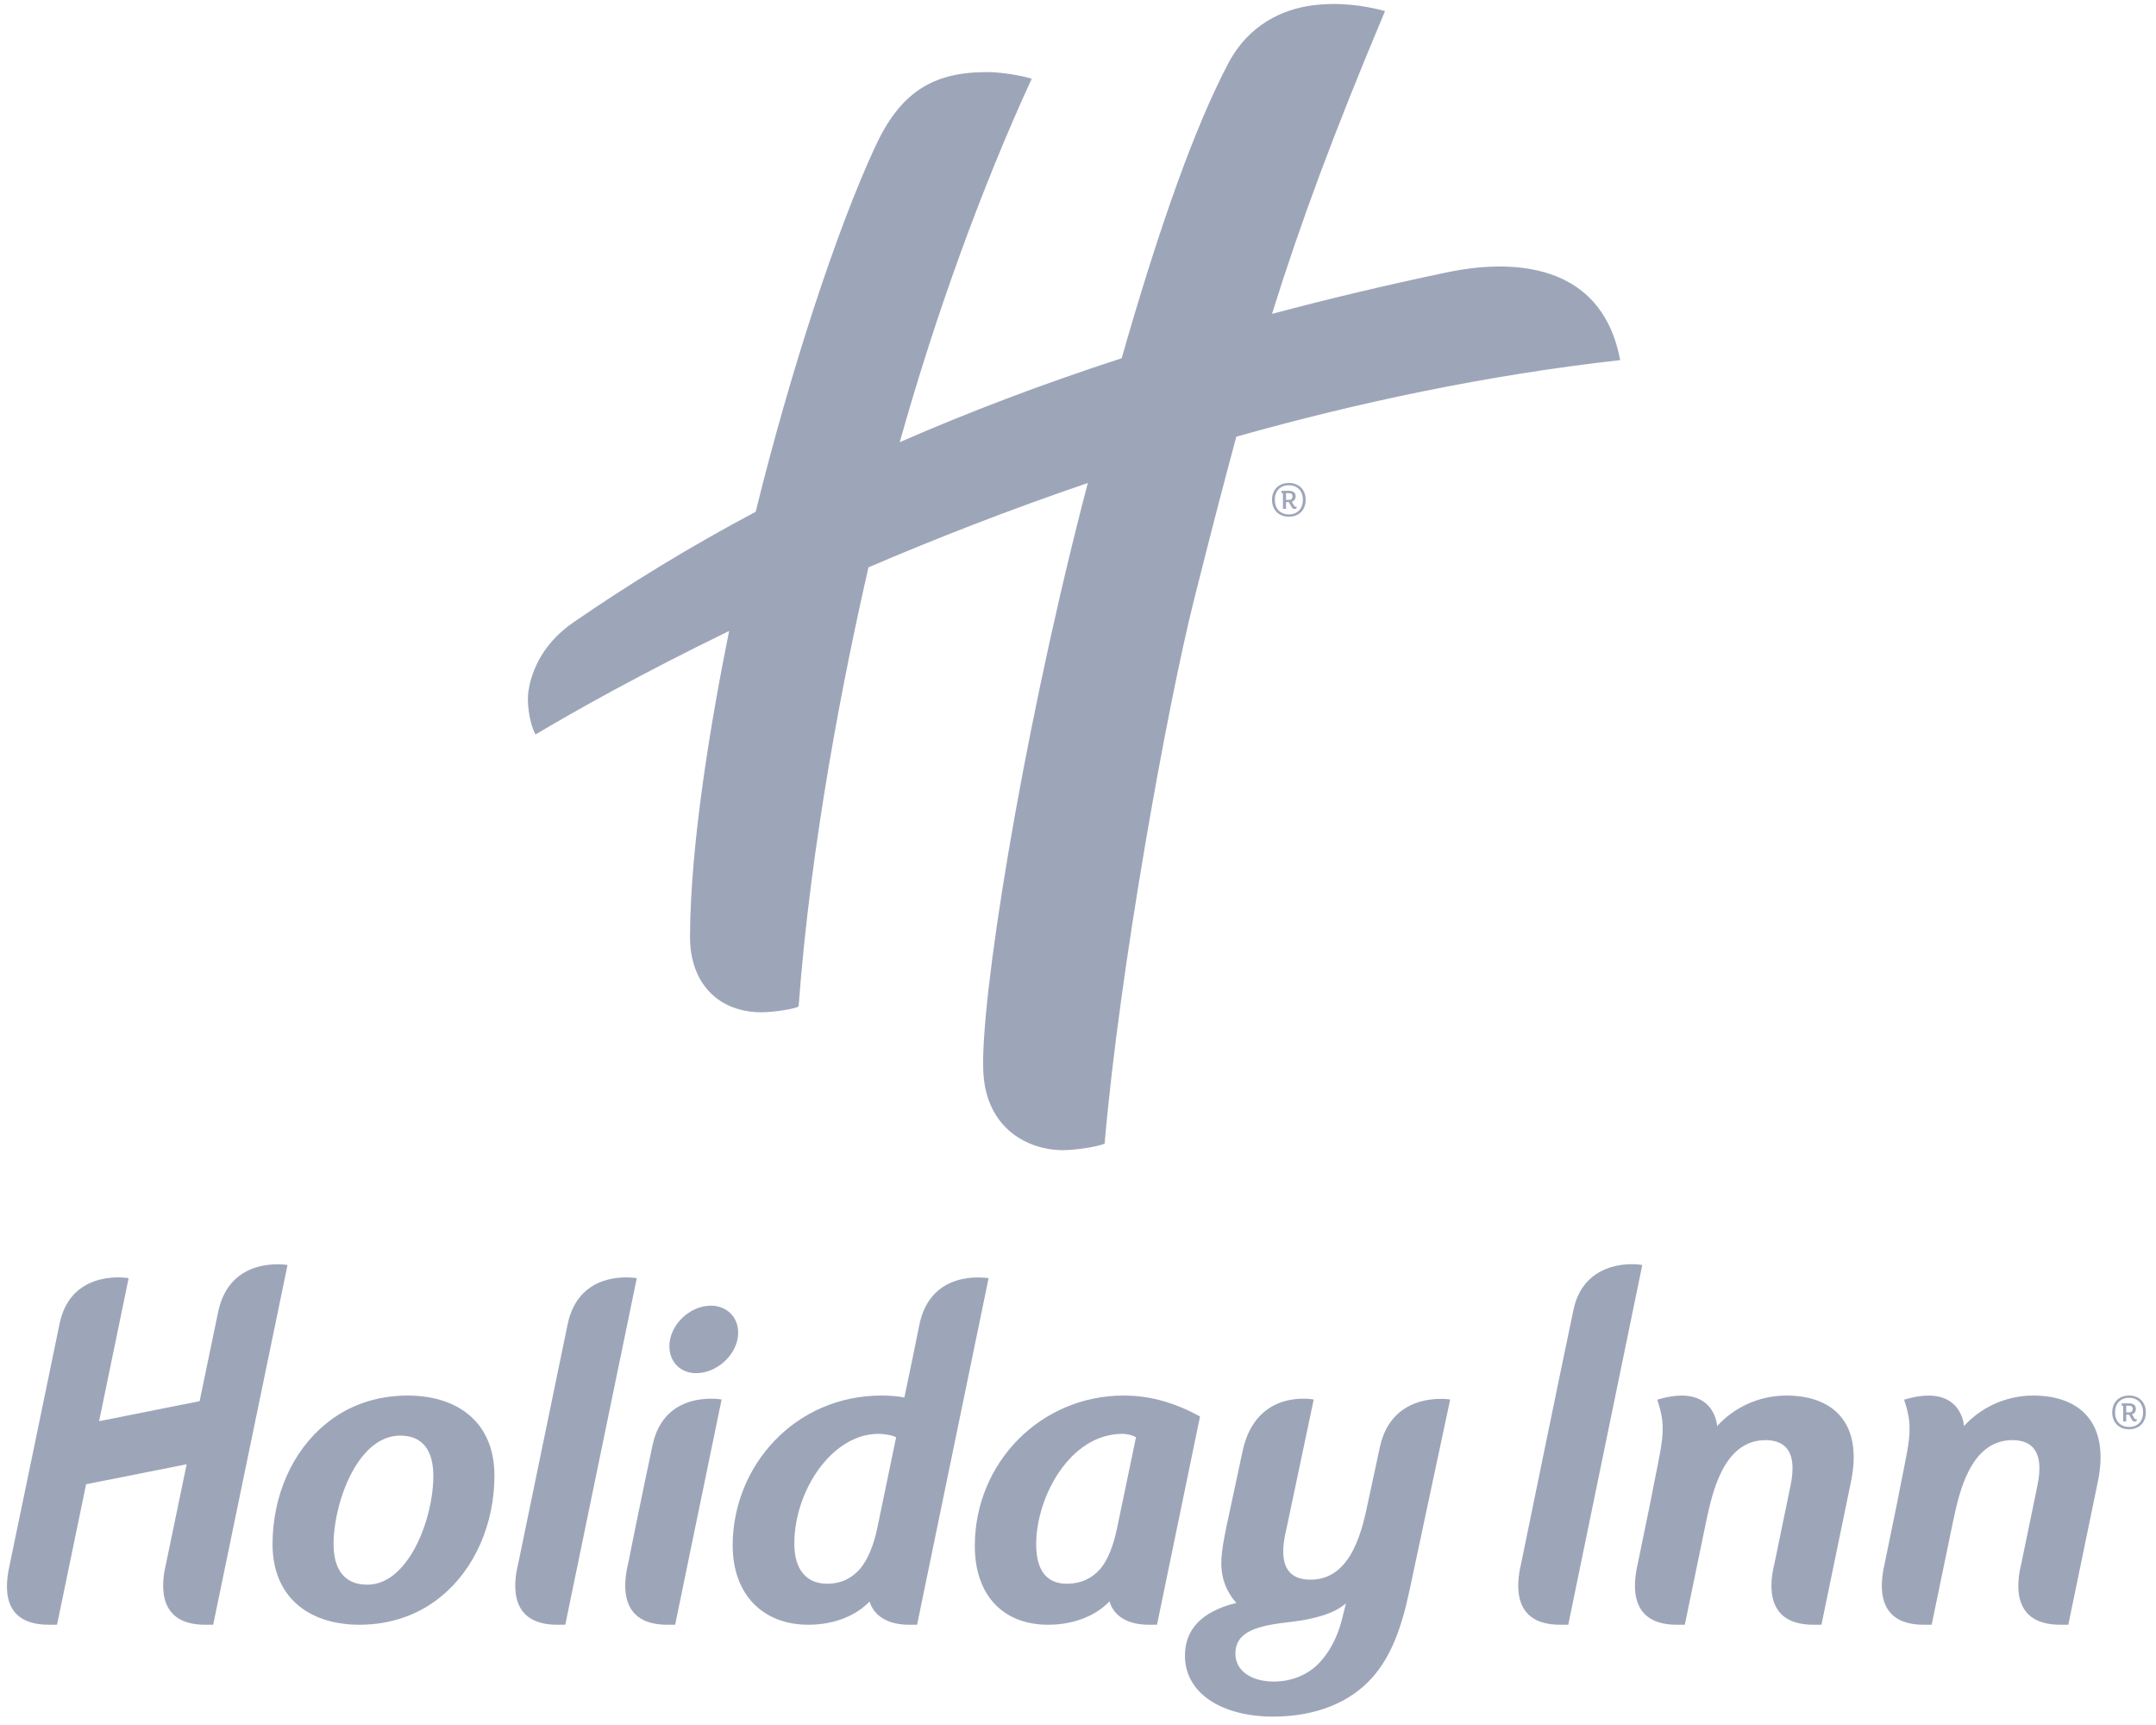
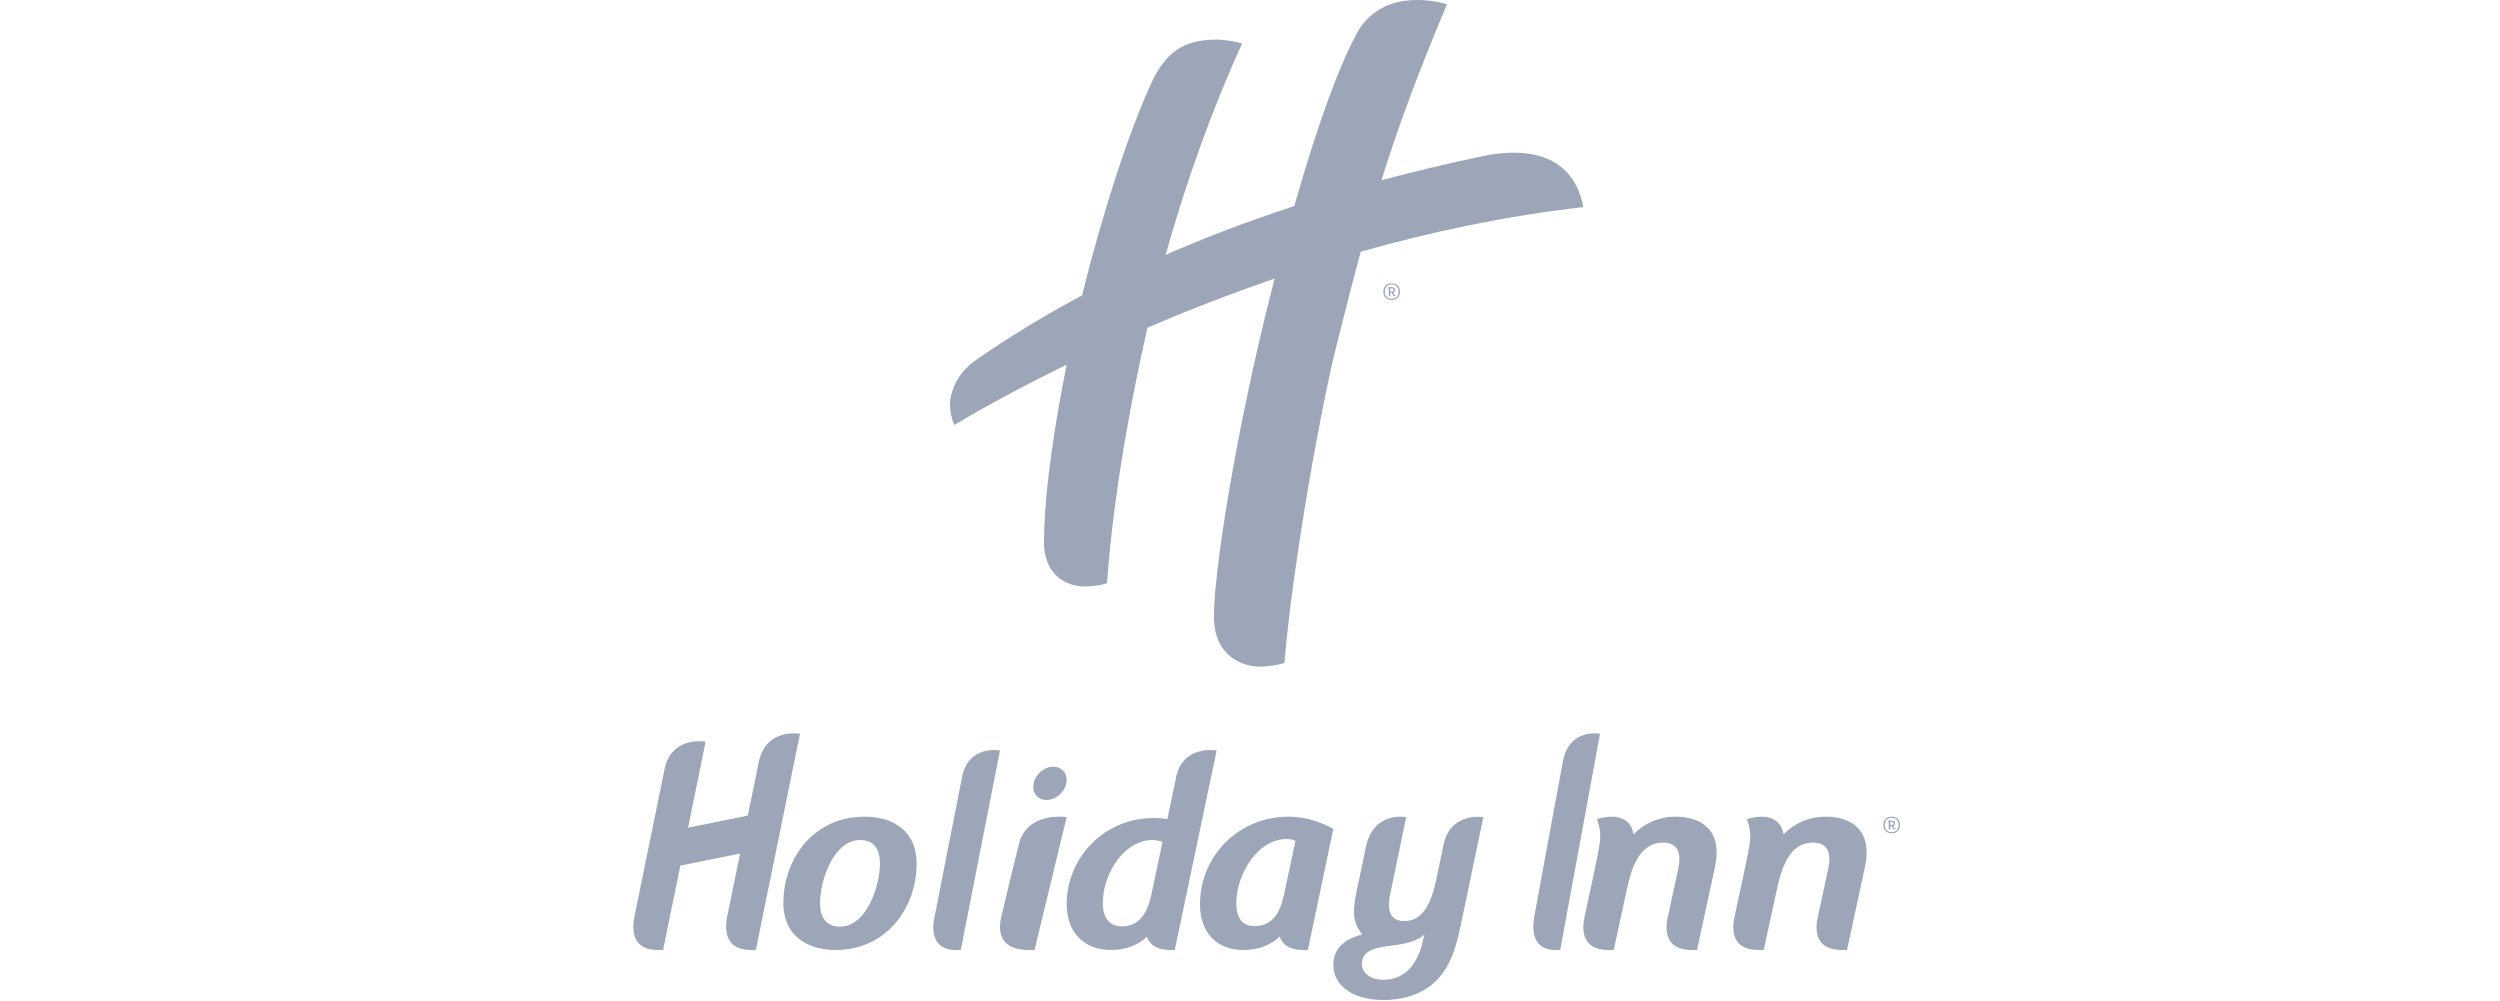
- <svg xmlns="http://www.w3.org/2000/svg" width="135px" height="108px" viewBox="0 0 135 108" version="1.1">
-   <g id="Page-1" stroke="none" stroke-width="1" fill="none" fill-rule="evenodd">
-     <g id="iPhone-X" transform="translate(-1125, -3344)" fill="#9DA6B9" fill-rule="nonzero">
-       <g id="holiday-inn-seeklogo.com" transform="translate(1125, 3344)">
-         <path d="M101.449,22.546 C100.085,15.304 92.586,16.633 90.52,17.068 C86.714,17.868 83.096,18.732 79.648,19.651 C81.45,13.888 83.533,8.285 86.726,0.692 C85.402,0.342 83.912,0.122 82.226,0.33 C80.321,0.565 78.187,1.542 76.914,3.959 C74.873,7.834 72.666,13.926 70.234,22.429 C65.206,24.064 60.591,25.825 56.339,27.683 C58.574,19.713 61.495,11.675 64.602,4.932 C63.951,4.723 62.703,4.513 61.801,4.513 C58.359,4.513 56.358,5.814 54.796,9.193 C52.36,14.448 49.474,23.303 47.318,32.039 C43.123,34.272 39.333,36.6 35.879,38.984 C33.734,40.463 33.211,42.403 33.085,43.289 C32.988,43.906 33.114,45.201 33.53,45.987 C35.871,44.589 40.06,42.223 45.655,39.504 C44.535,45.052 43.231,52.75 43.205,58.621 C43.192,61.619 45.039,63.377 47.681,63.377 C48.408,63.377 49.846,63.168 50.007,63.002 C50.77,52.713 52.828,42.303 54.381,35.52 C58.544,33.738 63.154,31.931 68.114,30.238 C67.994,30.701 67.875,31.157 67.754,31.631 C63.927,46.596 61.36,62.726 61.571,67.103 C61.742,70.651 64.352,72.01 66.567,72.01 C67.26,72.01 68.678,71.819 69.168,71.598 C70.104,60.628 73.138,44.012 74.759,37.577 C75.726,33.74 76.579,30.411 77.415,27.34 C84.948,25.217 93.052,23.488 101.449,22.546 Z" id="XMLID_93_" />
-         <path d="M44.512,81.746 C43.197,81.746 41.914,82.947 41.914,84.289 C41.914,85.287 42.626,85.973 43.594,85.973 C44.91,85.973 46.222,84.774 46.222,83.432 C46.222,82.438 45.48,81.746 44.512,81.746 Z" id="XMLID_92_" />
-         <path d="M35.54,82.924 C34.803,86.519 32.459,97.844 32.459,97.844 C32.313,98.467 31.474,101.723 34.881,101.723 L35.396,101.723 L39.873,80.025 C39.873,80.025 36.271,79.359 35.54,82.924 Z" id="XMLID_91_" />
-         <path d="M40.861,90.476 C40.108,93.992 39.341,97.844 39.341,97.844 C39.202,98.467 38.361,101.723 41.771,101.723 L42.275,101.723 L45.185,87.618 C45.052,87.601 41.603,87.015 40.861,90.476 Z" id="XMLID_90_" />
-         <path d="M25.512,87.373 C23.514,87.373 21.745,88.029 20.404,89.145 C18.293,90.854 17.065,93.679 17.065,96.672 C17.065,100.009 19.348,101.723 22.517,101.723 C24.514,101.723 26.282,101.065 27.62,99.951 C29.731,98.241 30.96,95.393 30.96,92.39 C30.96,89.055 28.676,87.373 25.512,87.373 Z M25.365,97.868 C24.737,98.67 23.941,99.214 22.999,99.214 C21.485,99.214 20.887,98.156 20.887,96.672 C20.887,95.074 21.485,92.706 22.659,91.226 C23.283,90.425 24.116,89.882 25.059,89.882 C26.567,89.882 27.134,90.941 27.134,92.422 C27.134,94.022 26.539,96.391 25.365,97.868 Z" id="XMLID_87_" />
-         <path d="M98.528,81.989 C97.965,84.625 95.257,97.841 95.257,97.841 C95.086,98.601 94.337,101.723 97.681,101.723 L98.198,101.723 L102.833,79.2 C101.951,79.043 99.154,79.062 98.528,81.989 Z" id="XMLID_86_" />
-         <path d="M111.862,87.373 C110.053,87.373 108.508,88.188 107.521,89.284 C107.521,89.284 107.39,86.541 103.768,87.632 C104.422,89.552 104.065,90.228 103.33,94.1 L102.562,97.844 C102.43,98.489 101.583,101.723 104.992,101.723 C105.172,101.723 105.496,101.723 105.496,101.723 L106.842,95.218 C107.216,93.475 107.912,90.165 110.55,90.165 C111.862,90.165 112.533,90.981 112.122,92.983 L111.12,97.838 C110.978,98.461 110.115,101.723 113.546,101.723 L114.052,101.723 L115.886,92.839 C116.701,89.039 114.727,87.373 111.862,87.373 Z" id="XMLID_85_" />
-         <path d="M13.656,82.152 C13.487,82.976 13.111,84.775 12.5,87.724 L6.206,88.978 L8.054,80.025 C7.482,79.922 4.361,79.674 3.72,82.924 C3.52,83.941 0.632,97.843 0.632,97.843 C0.487,98.567 -0.356,101.723 3.049,101.723 L3.572,101.723 L5.391,92.927 L11.688,91.675 C11.061,94.699 10.408,97.843 10.408,97.843 C10.269,98.469 9.429,101.723 12.837,101.723 L13.349,101.723 L18.004,79.2 C18.004,79.2 14.396,78.554 13.656,82.152 Z" id="XMLID_84_" />
-         <path d="M127.32,87.373 C125.511,87.373 123.966,88.188 122.978,89.284 C122.978,89.284 122.848,86.541 119.226,87.632 C119.88,89.552 119.523,90.228 118.788,94.1 L118.02,97.844 C117.888,98.489 117.041,101.723 120.45,101.723 C120.63,101.723 120.954,101.723 120.954,101.723 L122.3,95.218 C122.674,93.475 123.37,90.165 126.008,90.165 C127.319,90.165 127.991,90.981 127.58,92.983 L126.578,97.838 C126.435,98.461 125.573,101.723 129.004,101.723 L129.51,101.723 L131.344,92.839 C132.159,89.039 130.185,87.373 127.32,87.373 Z" id="XMLID_83_" />
-         <path d="M54.919,95.732 C54.692,96.759 54.349,97.643 53.837,98.241 C53.322,98.812 52.69,99.154 51.781,99.154 C50.498,99.154 49.737,98.272 49.737,96.645 C49.737,93.338 52.091,89.772 55.003,89.772 C55.43,89.772 55.912,89.871 56.111,89.989 L54.919,95.732 Z M57.557,82.987 C57.221,84.69 56.591,87.668 56.626,87.5 C56.285,87.417 55.741,87.373 55.2,87.373 C49.756,87.373 45.877,91.794 45.877,96.759 C45.877,99.812 47.754,101.723 50.612,101.723 C52.325,101.723 53.654,101.1 54.448,100.27 C54.778,101.307 55.776,101.723 56.919,101.723 L57.425,101.723 L61.902,80.025 C61.602,79.986 58.246,79.491 57.557,82.987 Z" id="XMLID_80_" />
-         <path d="M70.362,87.373 C65.172,87.373 61.039,91.57 61.039,96.788 C61.039,99.843 62.777,101.723 65.631,101.723 C67.343,101.723 68.696,101.089 69.467,100.259 C69.797,101.325 70.803,101.723 71.943,101.723 L72.448,101.723 L75.14,88.684 C73.69,87.891 72.148,87.373 70.362,87.373 Z M69.933,95.732 C69.711,96.759 69.393,97.643 68.882,98.241 C68.371,98.812 67.709,99.154 66.795,99.154 C65.512,99.154 64.882,98.297 64.882,96.672 C64.882,93.763 66.972,89.772 70.282,89.772 C70.621,89.772 70.895,89.864 71.133,89.981 L69.933,95.732 Z" id="XMLID_77_" />
-         <path d="M85.701,93.859 C85.332,95.594 84.719,98.901 82.055,98.901 C79.68,98.901 80.435,96.278 80.578,95.594 L82.26,87.621 C82.26,87.621 78.653,86.892 77.805,90.857 C76.956,94.822 76.816,95.478 76.816,95.478 C76.644,96.311 76.473,97.161 76.473,97.876 C76.473,98.901 76.842,99.722 77.415,100.355 C75.222,100.897 74.196,102.031 74.196,103.658 C74.196,106.054 76.564,107.475 79.72,107.475 C82.427,107.475 84.569,106.563 85.931,105.025 C87.043,103.772 87.729,102.06 88.243,99.641 L90.804,87.621 C90.804,87.621 87.173,87.01 86.399,90.612 C85.626,94.214 85.701,93.859 85.701,93.859 Z M84.023,101.407 C83.737,102.524 83.223,103.516 82.486,104.233 C81.775,104.911 80.804,105.281 79.75,105.281 C78.439,105.281 77.356,104.655 77.356,103.543 C77.356,102.122 78.754,101.777 80.804,101.548 C82.26,101.382 83.541,101.035 84.277,100.381 L84.023,101.407 Z" id="XMLID_74_" />
-         <path d="M133.542,88.21 C133.542,88.34 133.483,88.428 133.304,88.428 L133.136,88.428 L133.136,88.009 L133.278,88.009 C133.457,88.009 133.542,88.058 133.542,88.21 M133.798,88.834 C133.772,88.85 133.74,88.859 133.714,88.859 C133.691,88.859 133.674,88.853 133.648,88.808 L133.499,88.544 C133.658,88.496 133.74,88.376 133.74,88.204 C133.74,87.97 133.564,87.862 133.304,87.862 L132.85,87.862 L132.85,88.009 L132.944,88.009 L132.944,88.996 L133.136,88.996 L133.136,88.57 L133.311,88.57 L133.493,88.889 C133.542,88.976 133.594,89.002 133.678,89.002 C133.717,89.002 133.759,88.986 133.788,88.967 L133.798,88.834 Z M134.191,88.428 C134.191,88.999 133.837,89.34 133.314,89.34 C132.791,89.34 132.437,88.999 132.437,88.428 C132.437,87.856 132.791,87.515 133.314,87.515 C133.837,87.515 134.191,87.856 134.191,88.428 M134.366,88.428 C134.366,87.801 133.954,87.372 133.314,87.372 C132.675,87.372 132.259,87.801 132.259,88.428 C132.259,89.054 132.675,89.486 133.314,89.486 C133.954,89.486 134.366,89.054 134.366,88.428" id="XMLID_69_" />
-         <path d="M80.931,31.076 C80.931,31.205 80.872,31.293 80.694,31.293 L80.525,31.293 L80.525,30.874 L80.668,30.874 C80.846,30.874 80.931,30.923 80.931,31.076 M81.188,31.699 C81.162,31.715 81.129,31.725 81.103,31.725 C81.08,31.725 81.064,31.718 81.038,31.673 L80.889,31.41 C81.048,31.361 81.129,31.241 81.129,31.069 C81.129,30.835 80.954,30.728 80.694,30.728 L80.239,30.728 L80.239,30.874 L80.333,30.874 L80.333,31.861 L80.525,31.861 L80.525,31.436 L80.7,31.436 L80.882,31.754 C80.931,31.842 80.983,31.868 81.067,31.868 C81.106,31.868 81.148,31.852 81.178,31.832 L81.188,31.699 Z M81.58,31.293 C81.58,31.864 81.226,32.206 80.704,32.206 C80.181,32.206 79.827,31.864 79.827,31.293 C79.827,30.722 80.181,30.381 80.704,30.381 C81.226,30.381 81.58,30.722 81.58,31.293 M81.756,31.293 C81.756,30.667 81.343,30.238 80.704,30.238 C80.064,30.238 79.648,30.667 79.648,31.293 C79.648,31.92 80.064,32.352 80.704,32.352 C81.343,32.352 81.756,31.92 81.756,31.293" id="XMLID_64_" />
-       </g>
+ <svg xmlns="http://www.w3.org/2000/svg" width="150px" height="60px" viewBox="0 0 150 60" version="1.1">
+   <g id="Artboard" stroke="none" stroke-width="1" fill="none" fill-rule="evenodd">
+     <g id="holiday-inn-seeklogo.com" transform="translate(38, 0)" fill="#9DA6B9" fill-rule="nonzero">
+       <path d="M57,12.428 C56.242,8.392 52.075,9.133 50.928,9.375 C48.813,9.821 46.803,10.303 44.887,10.815 C45.889,7.602 47.046,4.48 48.82,0.247 C48.084,0.052 47.256,-0.071 46.32,0.045 C45.261,0.176 44.076,0.721 43.368,2.068 C42.234,4.228 41.008,7.624 39.657,12.363 C36.864,13.275 34.3,14.256 31.937,15.292 C33.179,10.85 34.801,6.369 36.528,2.61 C36.166,2.494 35.473,2.377 34.972,2.377 C33.059,2.377 31.947,3.102 31.08,4.985 C29.726,7.914 28.123,12.851 26.925,17.72 C24.595,18.965 22.489,20.262 20.569,21.591 C19.378,22.416 19.087,23.497 19.017,23.991 C18.963,24.335 19.034,25.056 19.265,25.495 C20.565,24.715 22.893,23.397 26.001,21.881 C25.379,24.973 24.655,29.264 24.64,32.537 C24.633,34.208 25.659,35.188 27.127,35.188 C27.531,35.188 28.329,35.071 28.419,34.979 C28.843,29.244 29.987,23.441 30.849,19.66 C33.162,18.667 35.724,17.66 38.479,16.716 C38.412,16.974 38.346,17.228 38.279,17.492 C36.153,25.834 34.727,34.825 34.844,37.265 C34.939,39.242 36.389,40 37.62,40 C38.005,40 38.793,39.894 39.065,39.77 C39.585,33.656 41.27,24.394 42.171,20.807 C42.708,18.668 43.182,16.813 43.647,15.101 C47.832,13.918 52.334,12.954 57,12.428 Z" id="XMLID_93_" />
+       <path d="M25.206,46 C24.595,46 24,46.568 24,47.203 C24,47.675 24.331,48 24.78,48 C25.391,48 26,47.433 26,46.798 C26,46.327 25.655,46 25.206,46 Z" id="XMLID_92_" />
+       <path d="M19.723,46.627 C19.335,48.611 18.103,54.859 18.103,54.859 C18.027,55.203 17.586,57 19.376,57 L19.647,57 L22,45.027 C22,45.027 20.107,44.66 19.723,46.627 Z" id="XMLID_91_" />
+       <path d="M23.135,50.643 C22.635,52.63 22.127,54.807 22.127,54.807 C22.035,55.159 21.478,57 23.737,57 L24.071,57 L26,49.027 C25.911,49.017 23.626,48.686 23.135,50.643 Z" id="XMLID_90_" />
+       <path d="M13.864,49 C12.713,49 11.694,49.366 10.923,49.988 C9.707,50.941 9,52.516 9,54.184 C9,56.044 10.315,57 12.139,57 C13.289,57 14.307,56.633 15.077,56.012 C16.293,55.059 17,53.471 17,51.797 C17,49.938 15.685,49 13.864,49 Z M13.779,54.851 C13.417,55.298 12.959,55.601 12.417,55.601 C11.545,55.601 11.2,55.012 11.2,54.184 C11.2,53.293 11.545,51.973 12.221,51.148 C12.58,50.702 13.06,50.399 13.602,50.399 C14.471,50.399 14.797,50.989 14.797,51.815 C14.797,52.707 14.455,54.027 13.779,54.851 Z" id="XMLID_87_" />
+       <path d="M55.783,45.636 C55.493,47.154 54.099,54.765 54.099,54.765 C54.011,55.202 53.625,57 55.347,57 L55.613,57 L58,44.03 C57.546,43.94 56.105,43.95 55.783,45.636 Z" id="XMLID_86_" />
+       <path d="M62.541,49 C61.485,49 60.583,49.455 60.006,50.066 C60.006,50.066 59.93,48.536 57.814,49.145 C58.197,50.215 57.988,50.592 57.559,52.75 L57.11,54.837 C57.033,55.197 56.538,57 58.53,57 C58.635,57 58.824,57 58.824,57 L59.61,53.374 C59.828,52.402 60.235,50.557 61.776,50.557 C62.541,50.557 62.934,51.012 62.693,52.128 L62.109,54.834 C62.025,55.182 61.522,57 63.525,57 L63.821,57 L64.892,52.047 C65.368,49.929 64.215,49 62.541,49 Z" id="XMLID_85_" />
+       <path d="M7.526,45.726 C7.429,46.201 7.215,47.238 6.868,48.936 L3.285,49.658 L4.337,44.501 C4.011,44.442 2.235,44.299 1.87,46.171 C1.756,46.757 0.112,54.765 0.112,54.765 C0.03,55.182 -0.45,57 1.488,57 L1.786,57 L2.821,51.934 L6.405,51.212 C6.049,52.954 5.677,54.765 5.677,54.765 C5.598,55.126 5.119,57 7.059,57 L7.35,57 L10,44.026 C10,44.026 7.947,43.654 7.526,45.726 Z" id="XMLID_84_" />
+       <path d="M71.541,49 C70.485,49 69.583,49.455 69.006,50.066 C69.006,50.066 68.93,48.536 66.814,49.145 C67.197,50.215 66.988,50.592 66.559,52.75 L66.11,54.837 C66.033,55.197 65.538,57 67.53,57 C67.635,57 67.824,57 67.824,57 L68.61,53.374 C68.828,52.402 69.235,50.557 70.776,50.557 C71.541,50.557 71.934,51.012 71.693,52.128 L71.109,54.834 C71.025,55.182 70.522,57 72.525,57 L72.821,57 L73.892,52.047 C74.368,49.929 73.215,49 71.541,49 Z" id="XMLID_83_" />
+       <path d="M31.078,53.694 C30.951,54.26 30.759,54.748 30.471,55.078 C30.181,55.394 29.827,55.582 29.316,55.582 C28.596,55.582 28.168,55.096 28.168,54.198 C28.168,52.373 29.49,50.404 31.125,50.404 C31.366,50.404 31.636,50.459 31.748,50.524 L31.078,53.694 Z M32.56,46.66 C32.371,47.6 32.018,49.243 32.037,49.15 C31.846,49.105 31.54,49.08 31.237,49.08 C28.179,49.08 26,51.52 26,54.26 C26,55.945 27.054,57 28.66,57 C29.622,57 30.368,56.656 30.814,56.198 C30.999,56.771 31.56,57 32.202,57 L32.486,57 L35,45.025 C34.832,45.004 32.947,44.73 32.56,46.66 Z" id="XMLID_80_" />
+       <path d="M39.29,49 C36.345,49 34,51.34 34,54.249 C34,55.952 34.986,57 36.605,57 C37.577,57 38.344,56.647 38.781,56.184 C38.969,56.779 39.54,57 40.186,57 L40.473,57 L42,49.731 C41.177,49.289 40.302,49 39.29,49 Z M39.046,53.66 C38.92,54.233 38.74,54.726 38.45,55.059 C38.16,55.377 37.784,55.568 37.266,55.568 C36.538,55.568 36.18,55.09 36.18,54.184 C36.18,52.563 37.366,50.337 39.244,50.337 C39.436,50.337 39.592,50.389 39.727,50.454 L39.046,53.66 Z" id="XMLID_77_" />
+       <path d="M48.235,52.476 C48.035,53.435 47.702,55.262 46.259,55.262 C44.972,55.262 45.381,53.813 45.458,53.435 L46.37,49.029 C46.37,49.029 44.415,48.627 43.955,50.817 C43.496,53.008 43.419,53.371 43.419,53.371 C43.327,53.831 43.234,54.301 43.234,54.696 C43.234,55.262 43.434,55.716 43.744,56.066 C42.556,56.365 42,56.992 42,57.891 C42,59.215 43.283,60 44.993,60 C46.46,60 47.621,59.496 48.359,58.646 C48.961,57.954 49.334,57.008 49.612,55.671 L51,49.029 C51,49.029 49.032,48.692 48.613,50.682 C48.194,52.673 48.235,52.476 48.235,52.476 Z M47.325,56.647 C47.17,57.264 46.892,57.812 46.492,58.209 C46.107,58.583 45.581,58.788 45.01,58.788 C44.299,58.788 43.712,58.442 43.712,57.827 C43.712,57.042 44.47,56.852 45.581,56.725 C46.37,56.633 47.064,56.442 47.463,56.08 L47.325,56.647 Z" id="XMLID_74_" />
+       <path d="M75.609,49.396 C75.609,49.458 75.581,49.499 75.496,49.499 L75.416,49.499 L75.416,49.301 L75.484,49.301 C75.569,49.301 75.609,49.324 75.609,49.396 M75.73,49.691 C75.718,49.699 75.703,49.704 75.69,49.704 C75.68,49.704 75.672,49.7 75.659,49.679 L75.589,49.554 C75.664,49.531 75.703,49.475 75.703,49.393 C75.703,49.283 75.62,49.232 75.496,49.232 L75.28,49.232 L75.28,49.301 L75.325,49.301 L75.325,49.768 L75.416,49.768 L75.416,49.567 L75.499,49.567 L75.586,49.717 C75.609,49.759 75.633,49.771 75.673,49.771 C75.692,49.771 75.712,49.763 75.726,49.754 L75.73,49.691 Z M75.917,49.499 C75.917,49.77 75.749,49.931 75.501,49.931 C75.253,49.931 75.085,49.77 75.085,49.499 C75.085,49.229 75.253,49.068 75.501,49.068 C75.749,49.068 75.917,49.229 75.917,49.499 M76,49.499 C76,49.203 75.804,49 75.501,49 C75.197,49 75,49.203 75,49.499 C75,49.796 75.197,50 75.501,50 C75.804,50 76,49.796 76,49.499" id="XMLID_69_" />
+       <path d="M45.609,17.396 C45.609,17.458 45.581,17.499 45.496,17.499 L45.416,17.499 L45.416,17.301 L45.484,17.301 C45.569,17.301 45.609,17.324 45.609,17.396 M45.73,17.691 C45.718,17.699 45.703,17.704 45.69,17.704 C45.68,17.704 45.672,17.7 45.659,17.679 L45.589,17.554 C45.664,17.531 45.703,17.475 45.703,17.393 C45.703,17.283 45.619,17.232 45.496,17.232 L45.28,17.232 L45.28,17.301 L45.325,17.301 L45.325,17.768 L45.416,17.768 L45.416,17.567 L45.499,17.567 L45.586,17.717 C45.609,17.759 45.633,17.771 45.673,17.771 C45.692,17.771 45.712,17.763 45.726,17.754 L45.73,17.691 Z M45.917,17.499 C45.917,17.77 45.749,17.931 45.501,17.931 C45.253,17.931 45.085,17.77 45.085,17.499 C45.085,17.229 45.253,17.068 45.501,17.068 C45.749,17.068 45.917,17.229 45.917,17.499 M46,17.499 C46,17.203 45.804,17 45.501,17 C45.197,17 45,17.203 45,17.499 C45,17.796 45.197,18 45.501,18 C45.804,18 46,17.796 46,17.499" id="XMLID_64_" />
    </g>
  </g>
</svg>
